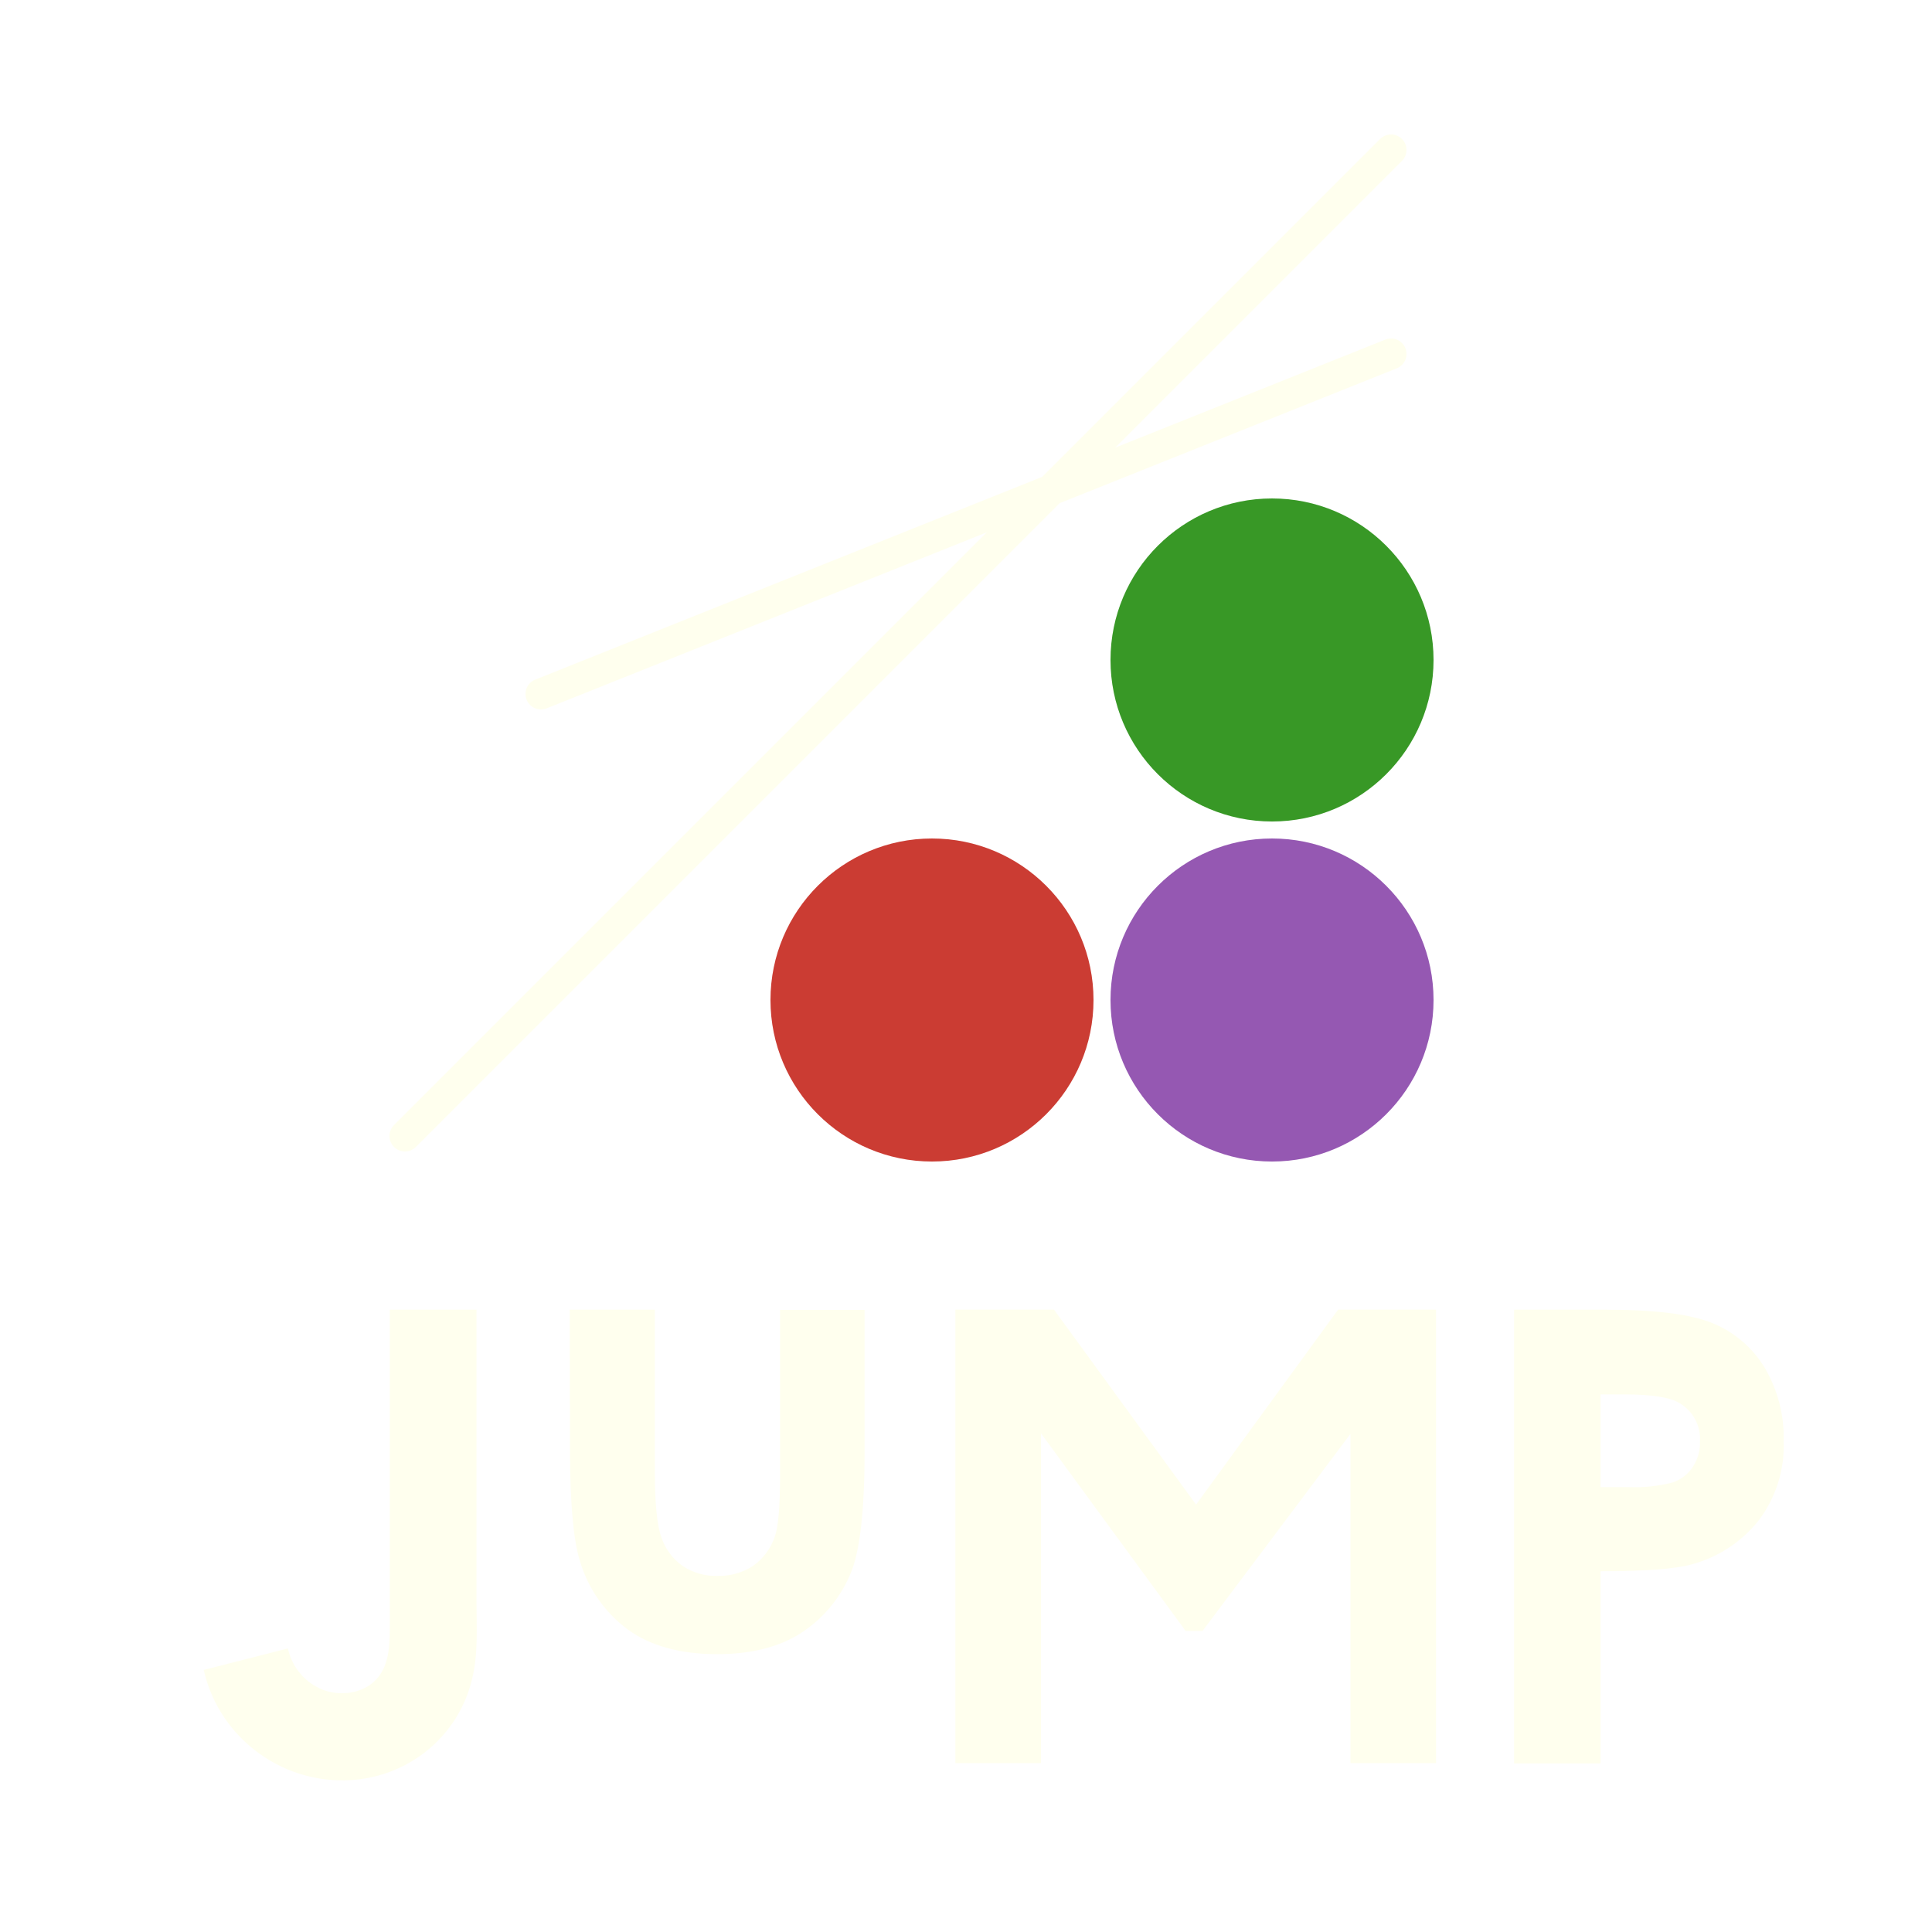
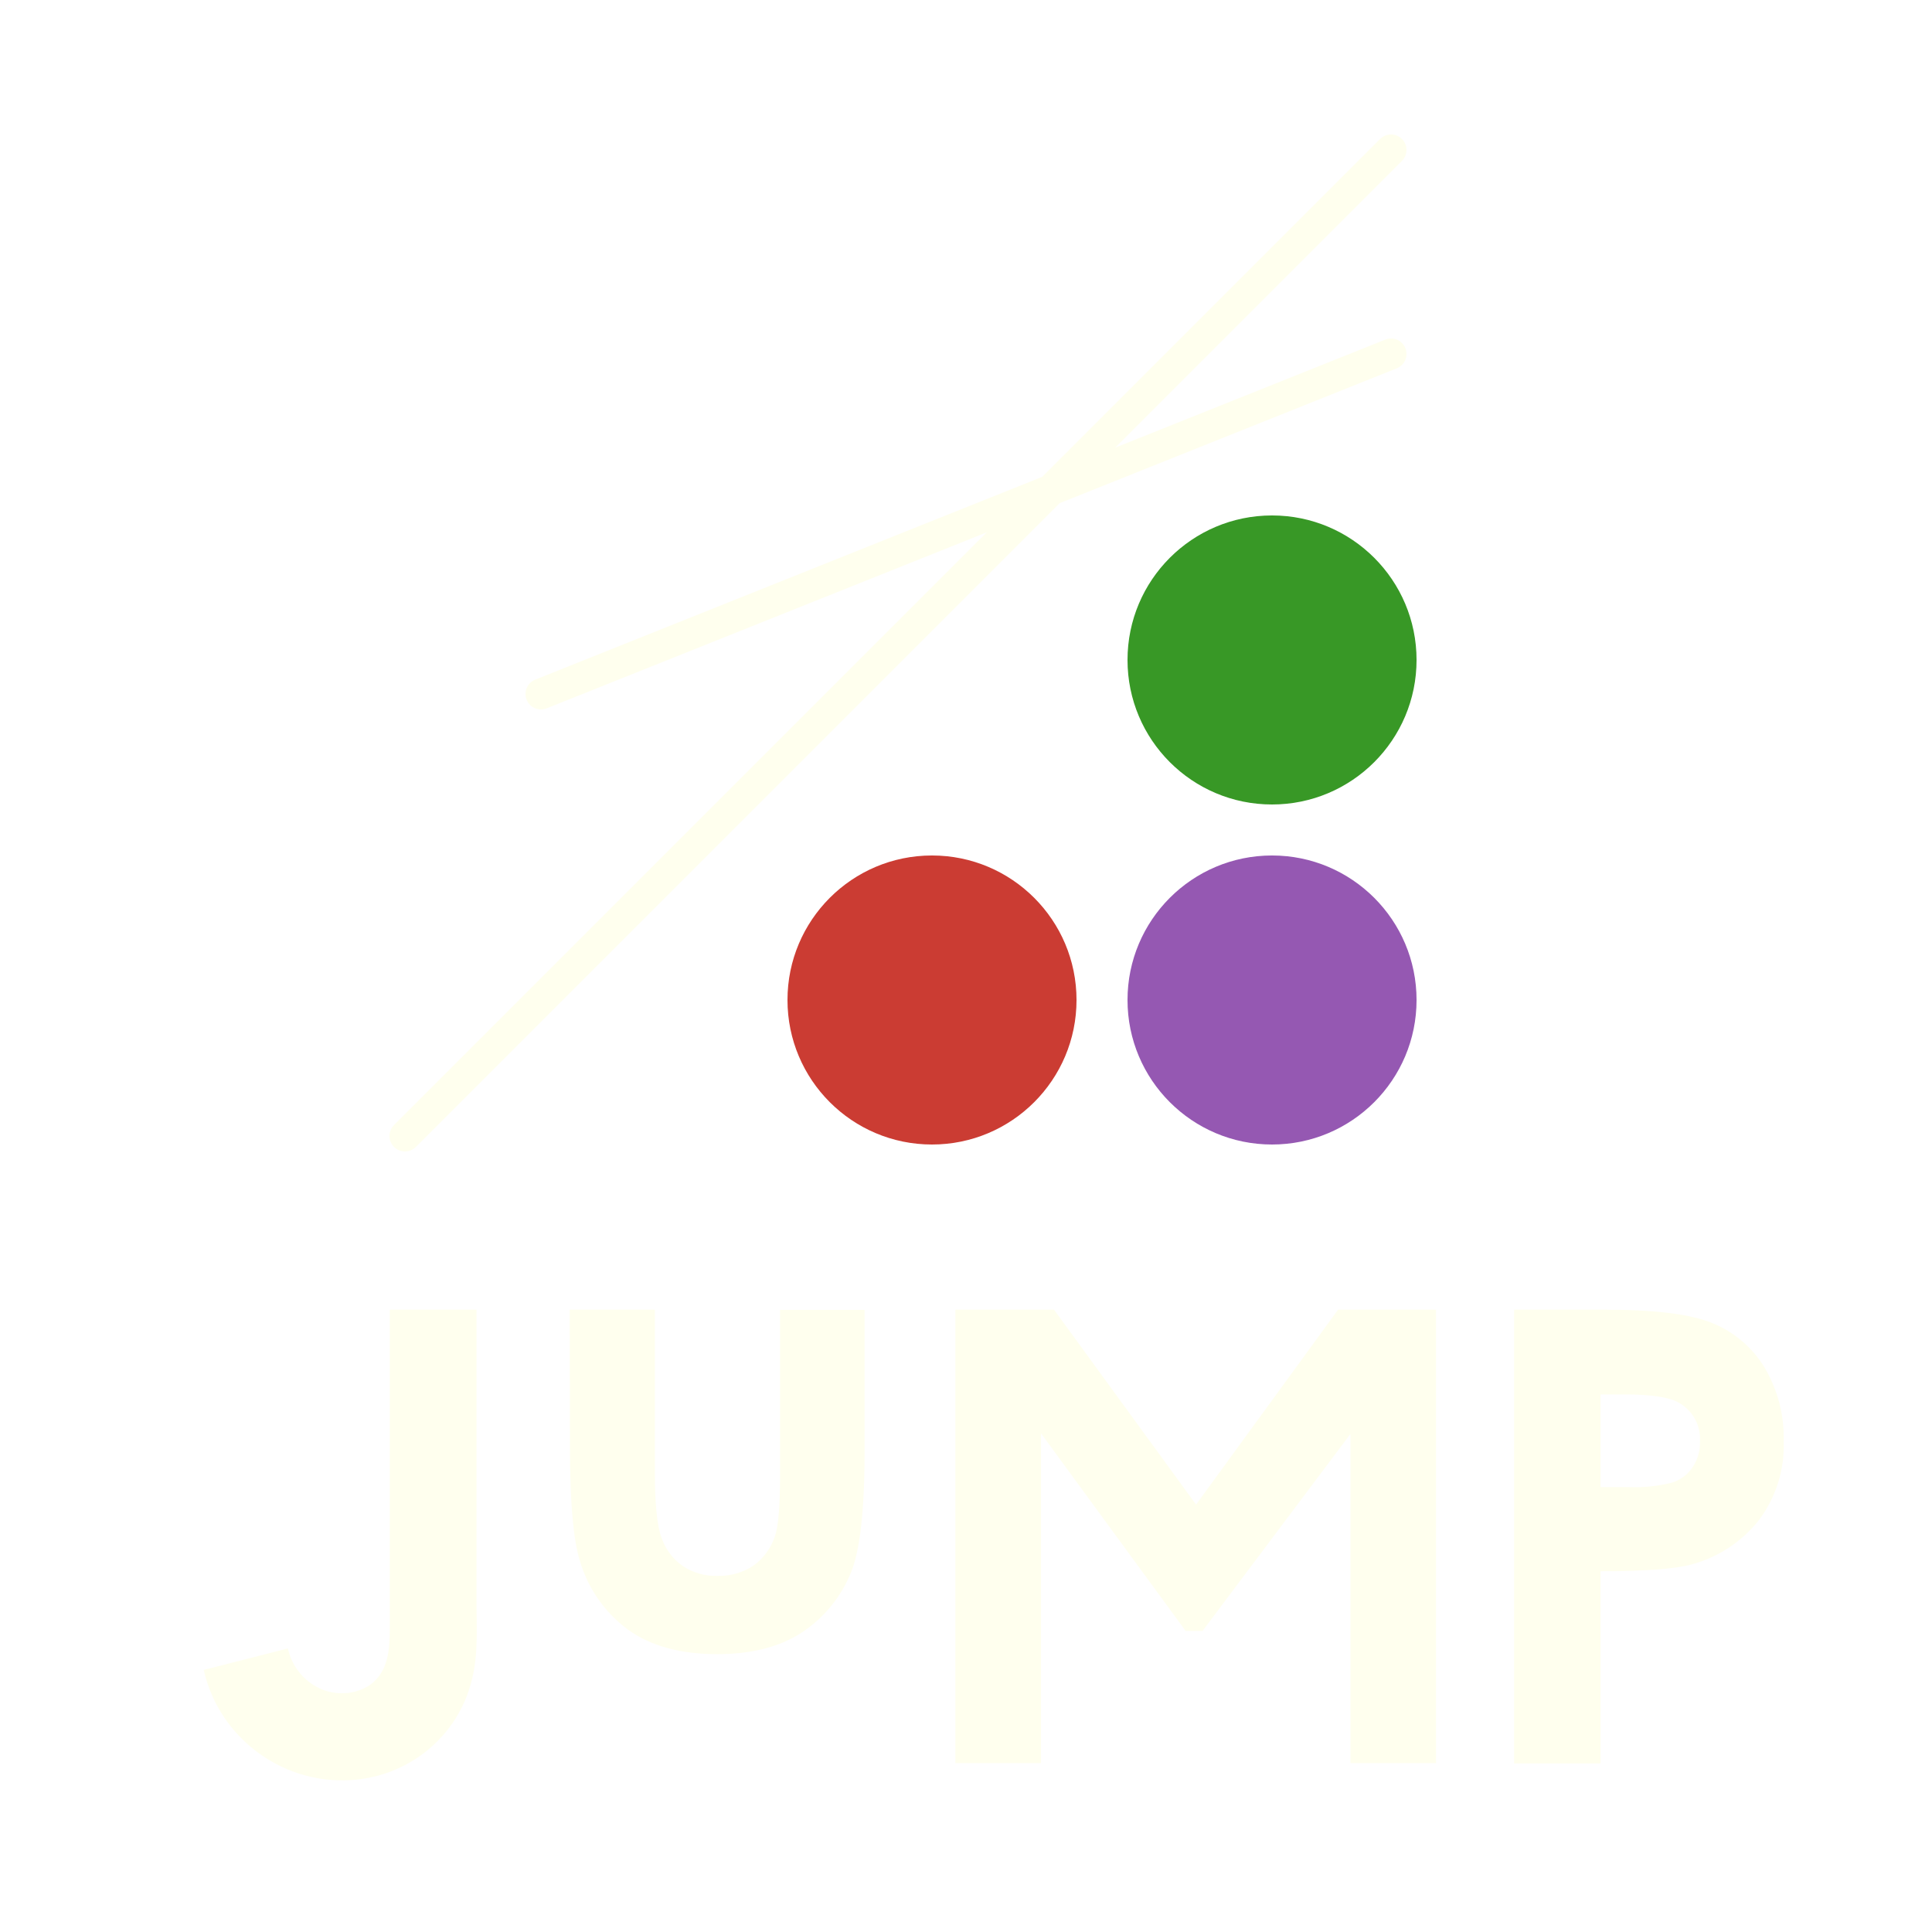
<svg xmlns="http://www.w3.org/2000/svg" width="500pt" height="500pt" viewBox="0 0 500 500">
  <path d="M140 179.602l220-88M104.8 294L360 38.8" fill="none" stroke-width="8" stroke-linecap="round" stroke="#ffe" stroke-miterlimit="10" />
-   <path d="M283 258.8c0 23.087-18.715 41.802-41.8 41.802-23.087 0-41.802-18.715-41.802-41.801 0-23.086 18.715-41.801 41.801-41.801C264.285 217 283 235.715 283 258.8" fill="#cb3c33" />
-   <path d="M371 170.8c0 23.087-18.715 41.802-41.8 41.802-23.087 0-41.802-18.715-41.802-41.801 0-23.086 18.715-41.801 41.801-41.801C352.285 129 371 147.715 371 170.8" fill="#389826" />
-   <path d="M371 258.8c0 23.087-18.715 41.802-41.8 41.802-23.087 0-41.802-18.715-41.802-41.801 0-23.086 18.715-41.801 41.801-41.801C352.285 217 371 235.715 371 258.8" fill="#9558b2" />
+   <path d="M278.602 258.8c0 20.657-16.747 37.4-37.403 37.4s-37.398-16.743-37.398-37.4c0-20.655 16.742-37.402 37.398-37.402 20.656 0 37.403 16.747 37.403 37.403" fill="#cb3c33" />
+   <path d="M366.602 170.8c0 20.657-16.747 37.4-37.403 37.4s-37.398-16.743-37.398-37.4c0-20.655 16.742-37.402 37.398-37.402 20.656 0 37.403 16.747 37.403 37.403" fill="#389826" />
+   <path d="M366.602 258.8c0 20.657-16.747 37.4-37.403 37.4s-37.398-16.743-37.398-37.4c0-20.655 16.742-37.402 37.398-37.402 20.656 0 37.403 16.747 37.403 37.403" fill="#9558b2" />
  <path d="M100.871 338.95h22.442v75.378c0 6.793.507 13.57-1.145 20.242a33.905 33.905 0 01-13.586 19.942 34.765 34.765 0 01-15.965 6.02c-18.488 2.081-35.785-10.208-39.898-28.356l21.789-5.563a14.876 14.876 0 009.097 10.719 14.053 14.053 0 006.461.793 12.488 12.488 0 005.633-2.043c4.875-3.394 5.172-9.398 5.172-14.676zm46.57 0h22.036v41.905c0 8.114.546 13.797 1.671 16.95a14.89 14.89 0 005.387 7.37 15.415 15.415 0 009.153 2.66c3.261.095 6.48-.808 9.222-2.589a15.273 15.273 0 005.63-7.637c.894-2.5 1.339-7.847 1.339-16.05V339h21.875v36.82c0 15.153-1.215 25.555-3.52 31.133a33.794 33.794 0 01-12.918 15.664c-5.703 3.653-12.941 5.477-21.718 5.477-9.54 0-17.243-2.125-23.11-6.371a33.935 33.935 0 01-12.425-17.813c-1.653-5.281-2.551-14.855-2.551-28.723zm202.047 117.34h22.16V338.93h-25.343l-36.766 50.46-36.77-50.46H247.25v117.36h22.16v-85.345l37.434 51.145h4.367l38.277-50.985zm42.364-117.34h23.691c12.906 0 22.152 1.171 27.738 3.519a28.163 28.163 0 0113.426 11.511 35.531 35.531 0 014.91 19.008 32.075 32.075 0 01-6.422 20.434 33.127 33.127 0 01-17.441 11.457c-4.297 1.172-12.14 1.758-23.531 1.758v49.738h-22.371zm22.37 45.898h7.04c3.93.187 7.86-.215 11.668-1.196a10.224 10.224 0 005.14-3.96 11.5 11.5 0 001.883-6.669 10.728 10.728 0 00-5.281-9.89c-2.496-1.531-7.23-2.254-14.168-2.254h-6.281zm0 0" fill="#ffe" />
</svg>
